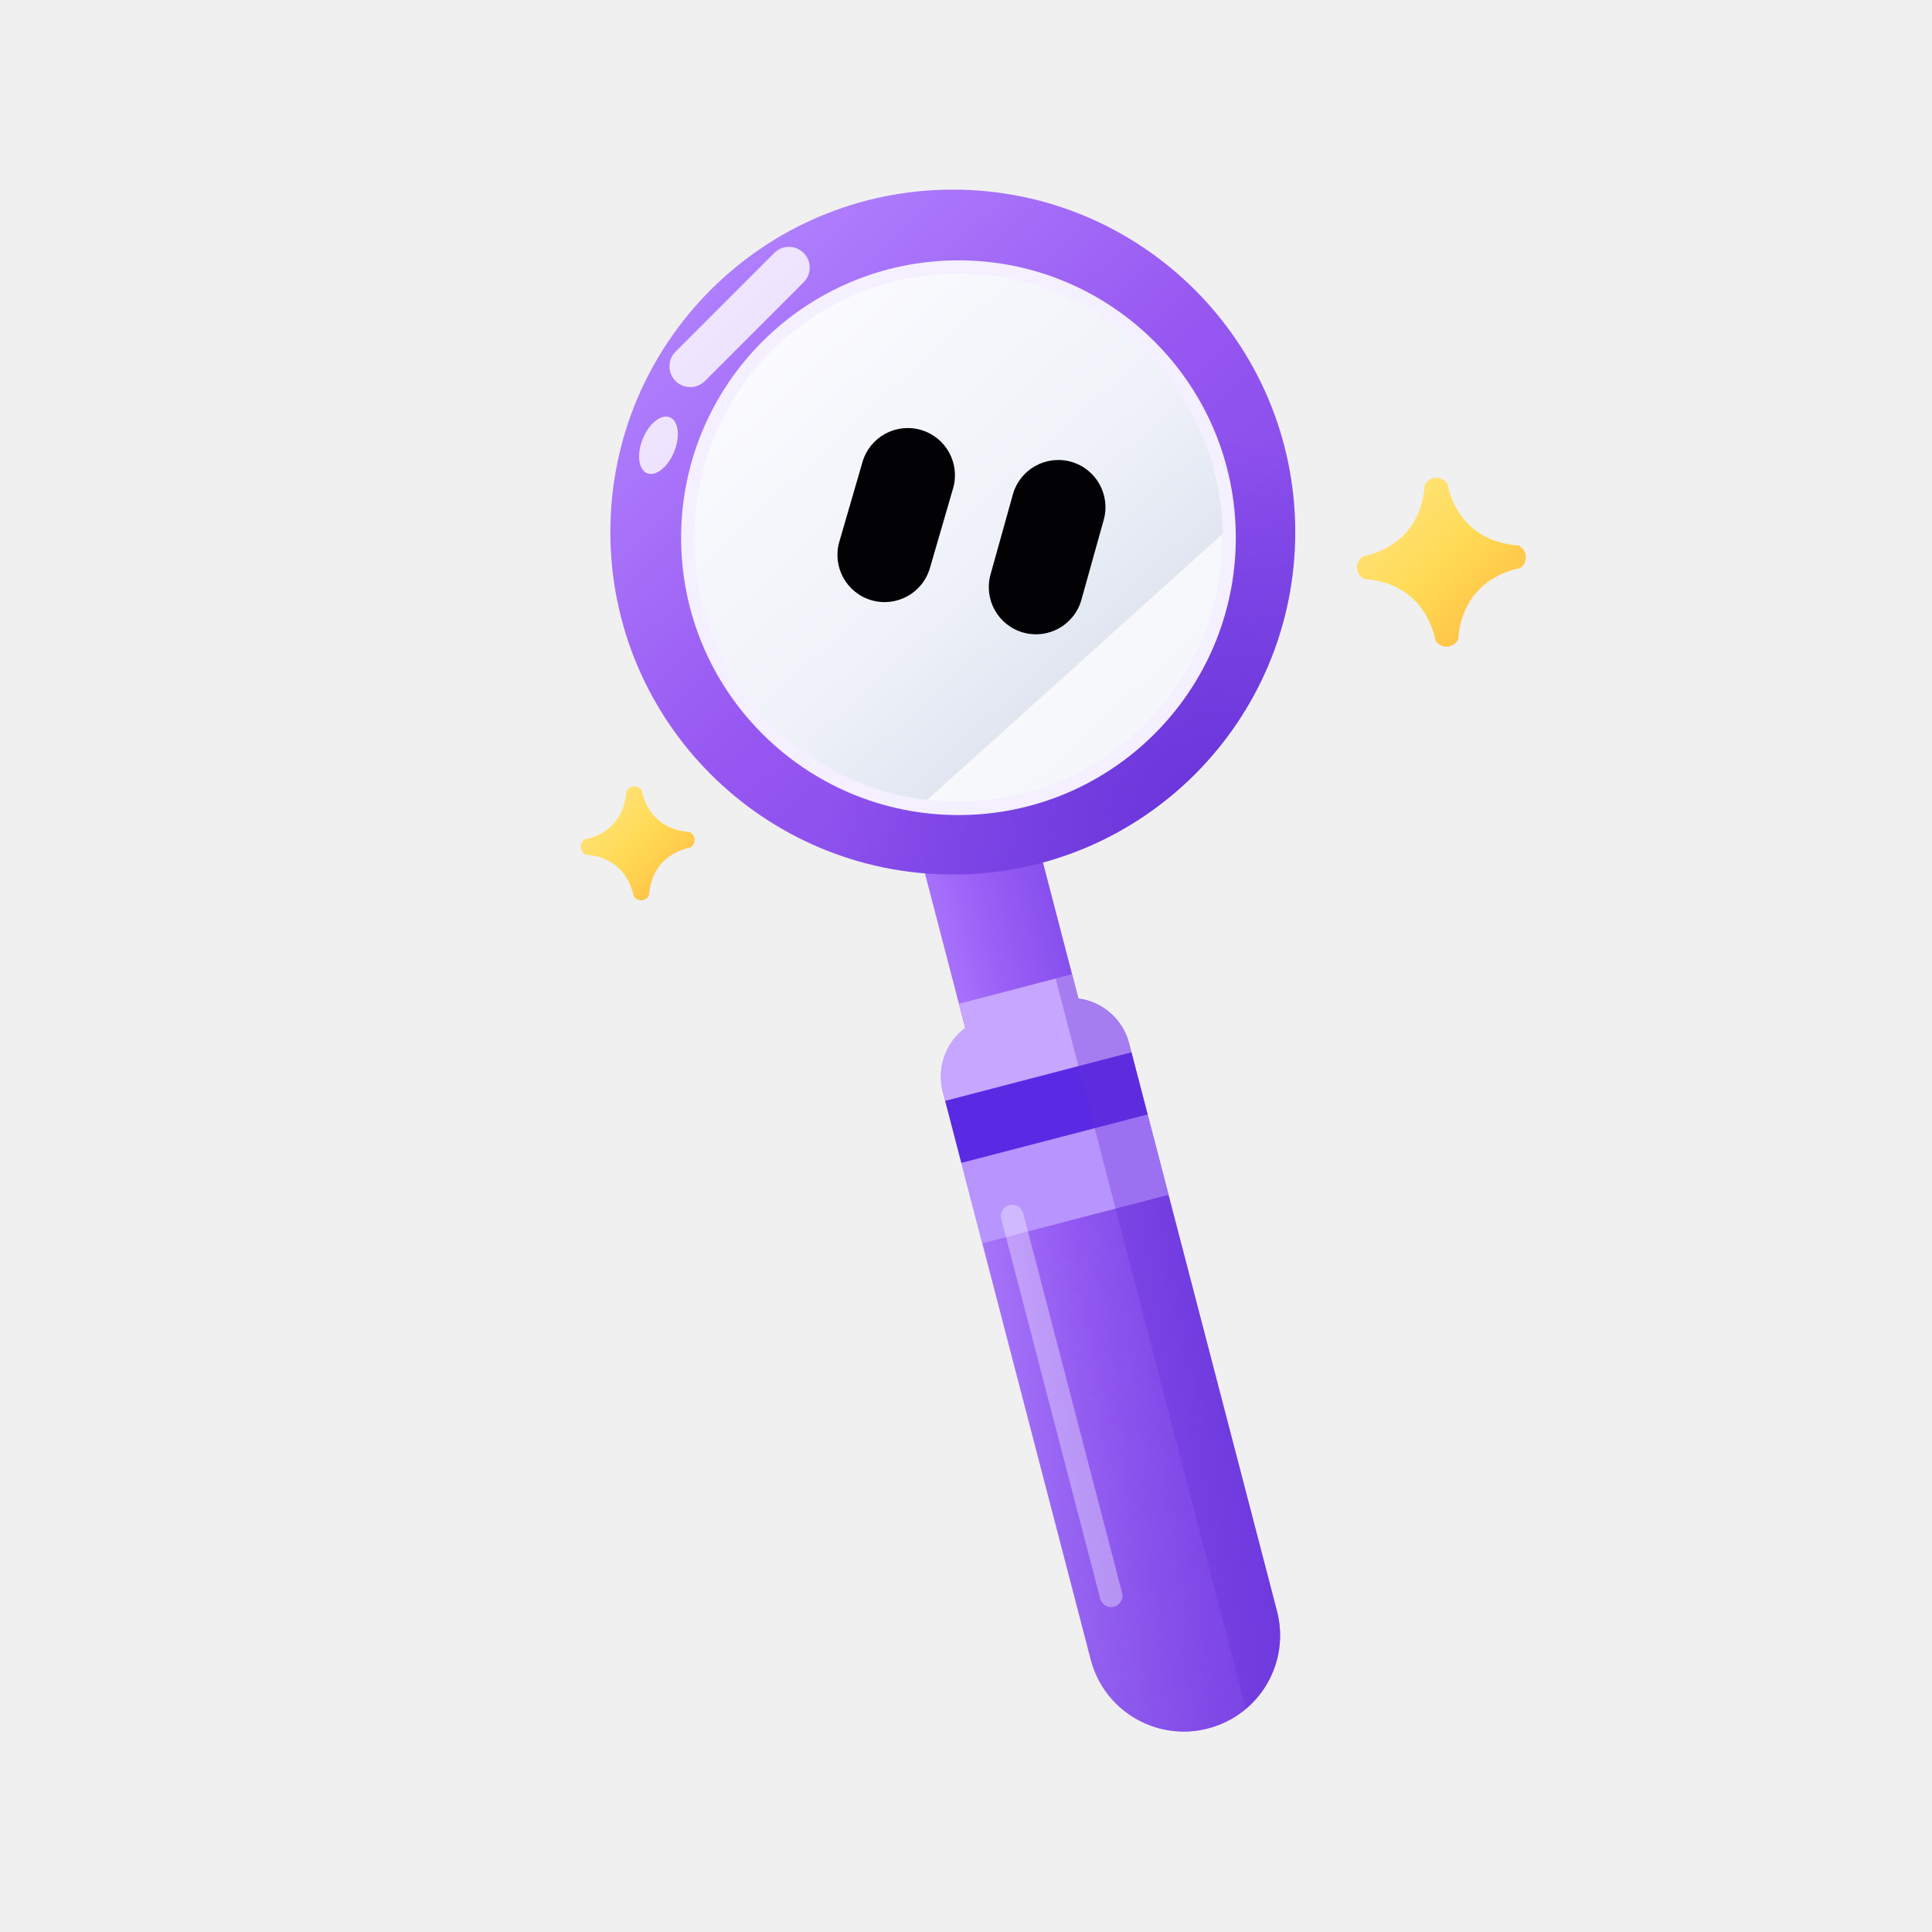
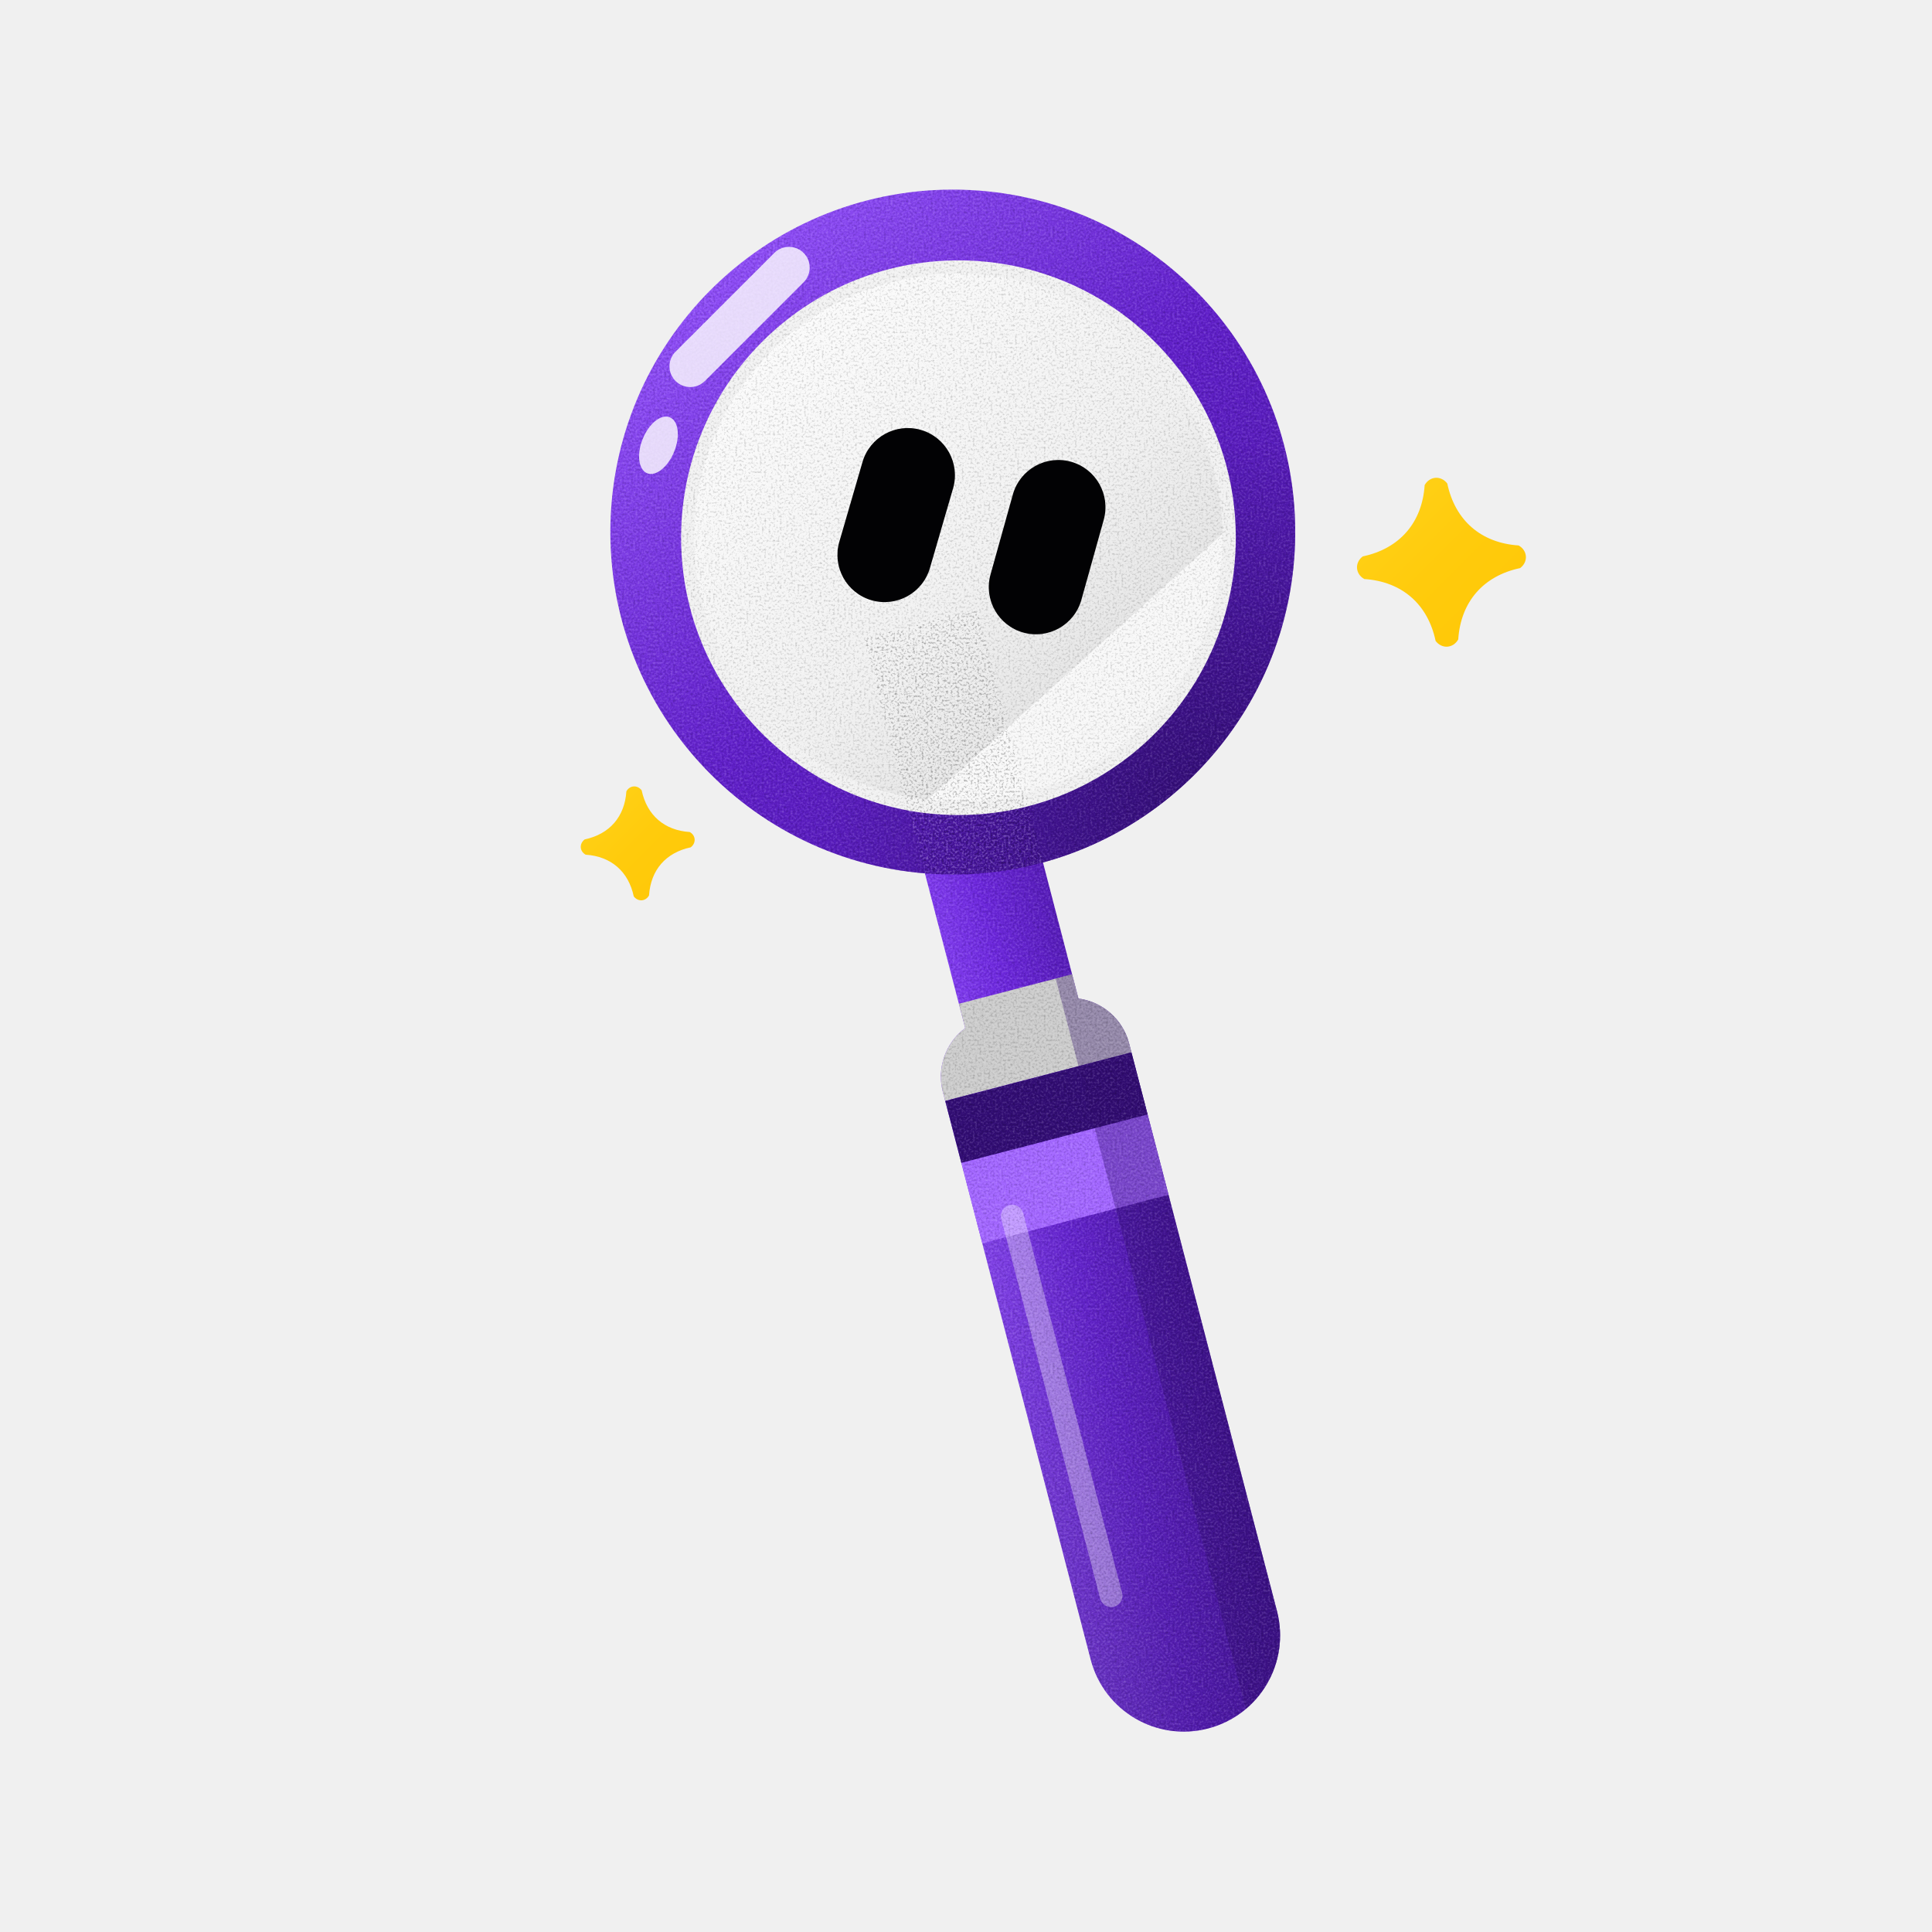
<svg xmlns="http://www.w3.org/2000/svg" viewBox="0 0 1024 1024" class="pj-espejo">
  <defs>
    <linearGradient id="es-ring" gradientUnits="userSpaceOnUse" x1="360" y1="130" x2="660" y2="450">
-       <stop offset="0" stop-color="#B385FF" />
-       <stop offset="0.5" stop-color="#9656F1" />
-       <stop offset="1" stop-color="#7A45E6" />
+       <stop offset="0" stop-color="#9453FC" />
+       <stop offset="0.5" stop-color="#601FC9" />
+       <stop offset="1" stop-color="#4916A1" />
    </linearGradient>
    <radialGradient id="es-ring-shade" gradientUnits="userSpaceOnUse" cx="640" cy="430" r="200">
-       <stop offset="0" stop-color="#6531D7" stop-opacity="0.85" />
-       <stop offset="1" stop-color="#6531D7" stop-opacity="0" />
+       <stop offset="0" stop-color="#2E0C6C" stop-opacity="0.85" />
+       <stop offset="1" stop-color="#2E0C6C" stop-opacity="0" />
    </radialGradient>
    <linearGradient id="es-glass" gradientUnits="userSpaceOnUse" x1="400" y1="170" x2="620" y2="410">
-       <stop offset="0" stop-color="#FCFCFF" />
-       <stop offset="0.55" stop-color="#EEF1F8" />
-       <stop offset="1" stop-color="#D3DAEA" />
+       <stop offset="0" stop-color="#FCFCFC" />
+       <stop offset="0.55" stop-color="#F1F1F1" />
+       <stop offset="1" stop-color="#DADADA" />
    </linearGradient>
    <linearGradient id="es-handle" gradientUnits="userSpaceOnUse" x1="-51" y1="0" x2="51" y2="0">
-       <stop offset="0" stop-color="#B07EFF" />
-       <stop offset="0.45" stop-color="#9A60F6" />
-       <stop offset="1" stop-color="#7D46E8" />
+       <stop offset="0" stop-color="#8D4AFA" />
+       <stop offset="0.45" stop-color="#6C27DC" />
+       <stop offset="1" stop-color="#4B16A6" />
    </linearGradient>
    <linearGradient id="es-handle-shade" gradientUnits="userSpaceOnUse" x1="0" y1="-120" x2="0" y2="280">
-       <stop offset="0" stop-color="#6531D7" stop-opacity="0" />
-       <stop offset="1" stop-color="#6531D7" stop-opacity="0.45" />
+       <stop offset="0" stop-color="#2E0C6C" stop-opacity="0" />
+       <stop offset="1" stop-color="#2E0C6C" stop-opacity="0.45" />
    </linearGradient>
    <linearGradient id="es-star" gradientUnits="userSpaceOnUse" x1="718" y1="252" x2="810" y2="344">
-       <stop offset="0" stop-color="#FFE88A" />
-       <stop offset="0.5" stop-color="#FFDA55" />
-       <stop offset="1" stop-color="#FFB53D" />
+       <stop offset="0" stop-color="#FFD31C" />
+       <stop offset="0.5" stop-color="#FFCB0C" />
+       <stop offset="1" stop-color="#FFC706" />
    </linearGradient>
    <linearGradient id="es-star-l" gradientUnits="userSpaceOnUse" x1="306" y1="415" x2="370" y2="479">
-       <stop offset="0" stop-color="#FFE88A" />
-       <stop offset="0.5" stop-color="#FFDA55" />
-       <stop offset="1" stop-color="#FFB53D" />
+       <stop offset="0" stop-color="#FFD31C" />
+       <stop offset="0.5" stop-color="#FFCB0C" />
+       <stop offset="1" stop-color="#FFC706" />
    </linearGradient>
    <clipPath id="es-clip-ring">
      <circle cx="505" cy="282" r="181.5" />
    </clipPath>
    <clipPath id="es-clip-glass">
      <circle cx="508" cy="285" r="140" />
    </clipPath>
    <clipPath id="es-clip-handle">
      <path transform="translate(571 650) rotate(-14.6)" d="M-31 -330 H31 V-116.7 C43.1 -111.8 51 -100 51 -87 V224 C51 252.2 28.2 275 0 275 C-28.2 275 -51 252.2 -51 224 V-87 C-51 -100 -43.1 -111.8 -31 -116.7 Z" />
    </clipPath>
+     <filter id="es-grain" x="0" y="0" width="1" height="1" color-interpolation-filters="sRGB">
+       <feTurbulence type="fractalNoise" baseFrequency="0.85" numOctaves="2" seed="11" stitchTiles="stitch" result="n" />
+       <feColorMatrix in="n" result="d" values="0 0 0 0 0  0 0 0 0 0  0 0 0 0 0  1.5 0 0 0 -0.75" />
+       <feColorMatrix in="n" result="w" values="0 0 0 0 1  0 0 0 0 1  0 0 0 0 1  -1.5 0 0 0 0.75" />
+       <feMerge>
+         <feMergeNode in="d" />
+         <feMergeNode in="w" />
+       </feMerge>
+     </filter>
+     <style>@media (max-width: 24px) { .pj-grain { display: none; } }</style>
  </defs>
  <g id="decorations-back">
    <g id="sparkle-back">
      <path fill="url(#es-star-l)" d="M332.0 419.4 C333.8 416.2 337.8 415.9 340.1 418.9 C342.9 432.1 352.1 440.1 365.6 441.0 C368.8 442.8 369.1 446.8 366.1 449.1 C352.9 451.9 344.9 461.1 344.0 474.6 C342.2 477.8 338.2 478.1 335.9 475.1 C333.1 461.9 323.9 453.9 310.4 453.0 C307.2 451.2 306.9 447.2 309.9 444.9 C323.1 442.1 331.1 432.9 332.0 419.4 Z" />
    </g>
  </g>
  <g id="character">
    <g id="character-body">
      <g id="handle">
        <path id="handle-shape" fill="url(#es-handle)" transform="translate(571 650) rotate(-14.6)" d="M-31 -330 H31 V-116.7 C43.1 -111.8 51 -100 51 -87 V224 C51 252.2 28.2 275 0 275 C-28.2 275 -51 252.2 -51 224 V-87 C-51 -100 -43.1 -111.8 -31 -116.7 Z" />
        <g id="handle-bands" clip-path="url(#es-clip-handle)">
          <g transform="translate(571 650) rotate(-14.6)">
            <rect fill="url(#es-handle-shade)" x="-60" y="-130" width="120" height="420" />
-             <rect fill="#C7A6FF" x="-60" y="-130" width="120" height="48" />
-             <rect fill="#5A29E4" x="-60" y="-82" width="120" height="34" />
-             <rect fill="#B894FF" x="-60" y="-48" width="120" height="44" />
-             <rect fill="#6531D7" fill-opacity="0.35" x="22" y="-130" width="40" height="420" />
+             <rect fill="#CCCCCC" x="-60" y="-130" width="120" height="48" />
+             <rect fill="#320D74" x="-60" y="-82" width="120" height="34" />
+             <rect fill="#A266FF" x="-60" y="-48" width="120" height="44" />
+             <rect fill="#2E0C6C" fill-opacity="0.35" x="22" y="-130" width="40" height="420" />
            <rect fill="#FFFFFF" fill-opacity="0.35" x="-38" y="-20" width="12" height="220" rx="6" />
          </g>
        </g>
      </g>
      <circle id="body-shape" cx="505" cy="282" r="181.5" fill="url(#es-ring)" />
      <g id="body-shade" clip-path="url(#es-clip-ring)">
        <circle cx="640" cy="430" r="200" fill="url(#es-ring-shade)" />
      </g>
-       <circle id="glass-rim" cx="508" cy="285" r="147" fill="#F4F0FF" />
+       <circle id="glass-rim" cx="508" cy="285" r="147" fill="#F2F2F2" />
      <circle id="glass" cx="508" cy="285" r="140" fill="url(#es-glass)" />
      <g id="glass-clip" clip-path="url(#es-clip-glass)">
        <g id="reflection">
          <rect fill="#FFFFFF" fill-opacity="0.75" x="-220" y="-26" width="440" height="52" transform="translate(588 372) rotate(-42)" />
          <rect fill="#FFFFFF" fill-opacity="0.55" x="-220" y="-8" width="440" height="16" transform="translate(633 413) rotate(-42)" />
        </g>
      </g>
    </g>
+     <rect class="pj-grain" x="0" y="0" width="1024" height="1024" fill="#808080" clip-path="url(#es-clip-ring)" filter="url(#es-grain)" opacity="0.32" />
+     <rect class="pj-grain" x="0" y="0" width="1024" height="1024" fill="#808080" clip-path="url(#es-clip-handle)" filter="url(#es-grain)" opacity="0.32" />
    <g id="character-details">
      <rect id="highlight-arc" fill="#FFFFFF" fill-opacity="0.8" x="-48" y="-11" width="96" height="22" rx="11" transform="translate(392 168) rotate(-45)" />
      <ellipse id="highlight-dot" fill="#FFFFFF" fill-opacity="0.8" cx="349" cy="236" rx="9" ry="16" transform="rotate(22 349 236)" />
    </g>
    <g id="eyes">
      <g id="eyes-state">
        <g id="eye-left" transform="translate(475 273) rotate(16.2)">
          <rect class="eye" x="-25" y="-47" width="50" height="94" rx="25" fill="#020204" />
        </g>
        <g id="eye-right" transform="translate(555 290) rotate(15.6)">
          <rect class="eye" x="-25" y="-47" width="50" height="94" rx="25" fill="#020204" />
        </g>
      </g>
    </g>
  </g>
  <g id="decorations-front">
    <g id="sparkle-front">
      <path fill="url(#es-star)" d="M755.1 257.1 C757.8 252.3 763.8 251.9 767.1 256.3 C771.2 275.8 785.0 287.8 804.9 289.1 C809.7 291.8 810.1 297.8 805.7 301.1 C786.2 305.2 774.2 319.0 772.9 338.9 C770.2 343.7 764.2 344.1 760.9 339.7 C756.8 320.2 743.0 308.2 723.1 306.9 C718.3 304.2 717.9 298.2 722.3 294.9 C741.8 290.8 753.8 277.0 755.1 257.1 Z" />
    </g>
  </g>
</svg>
